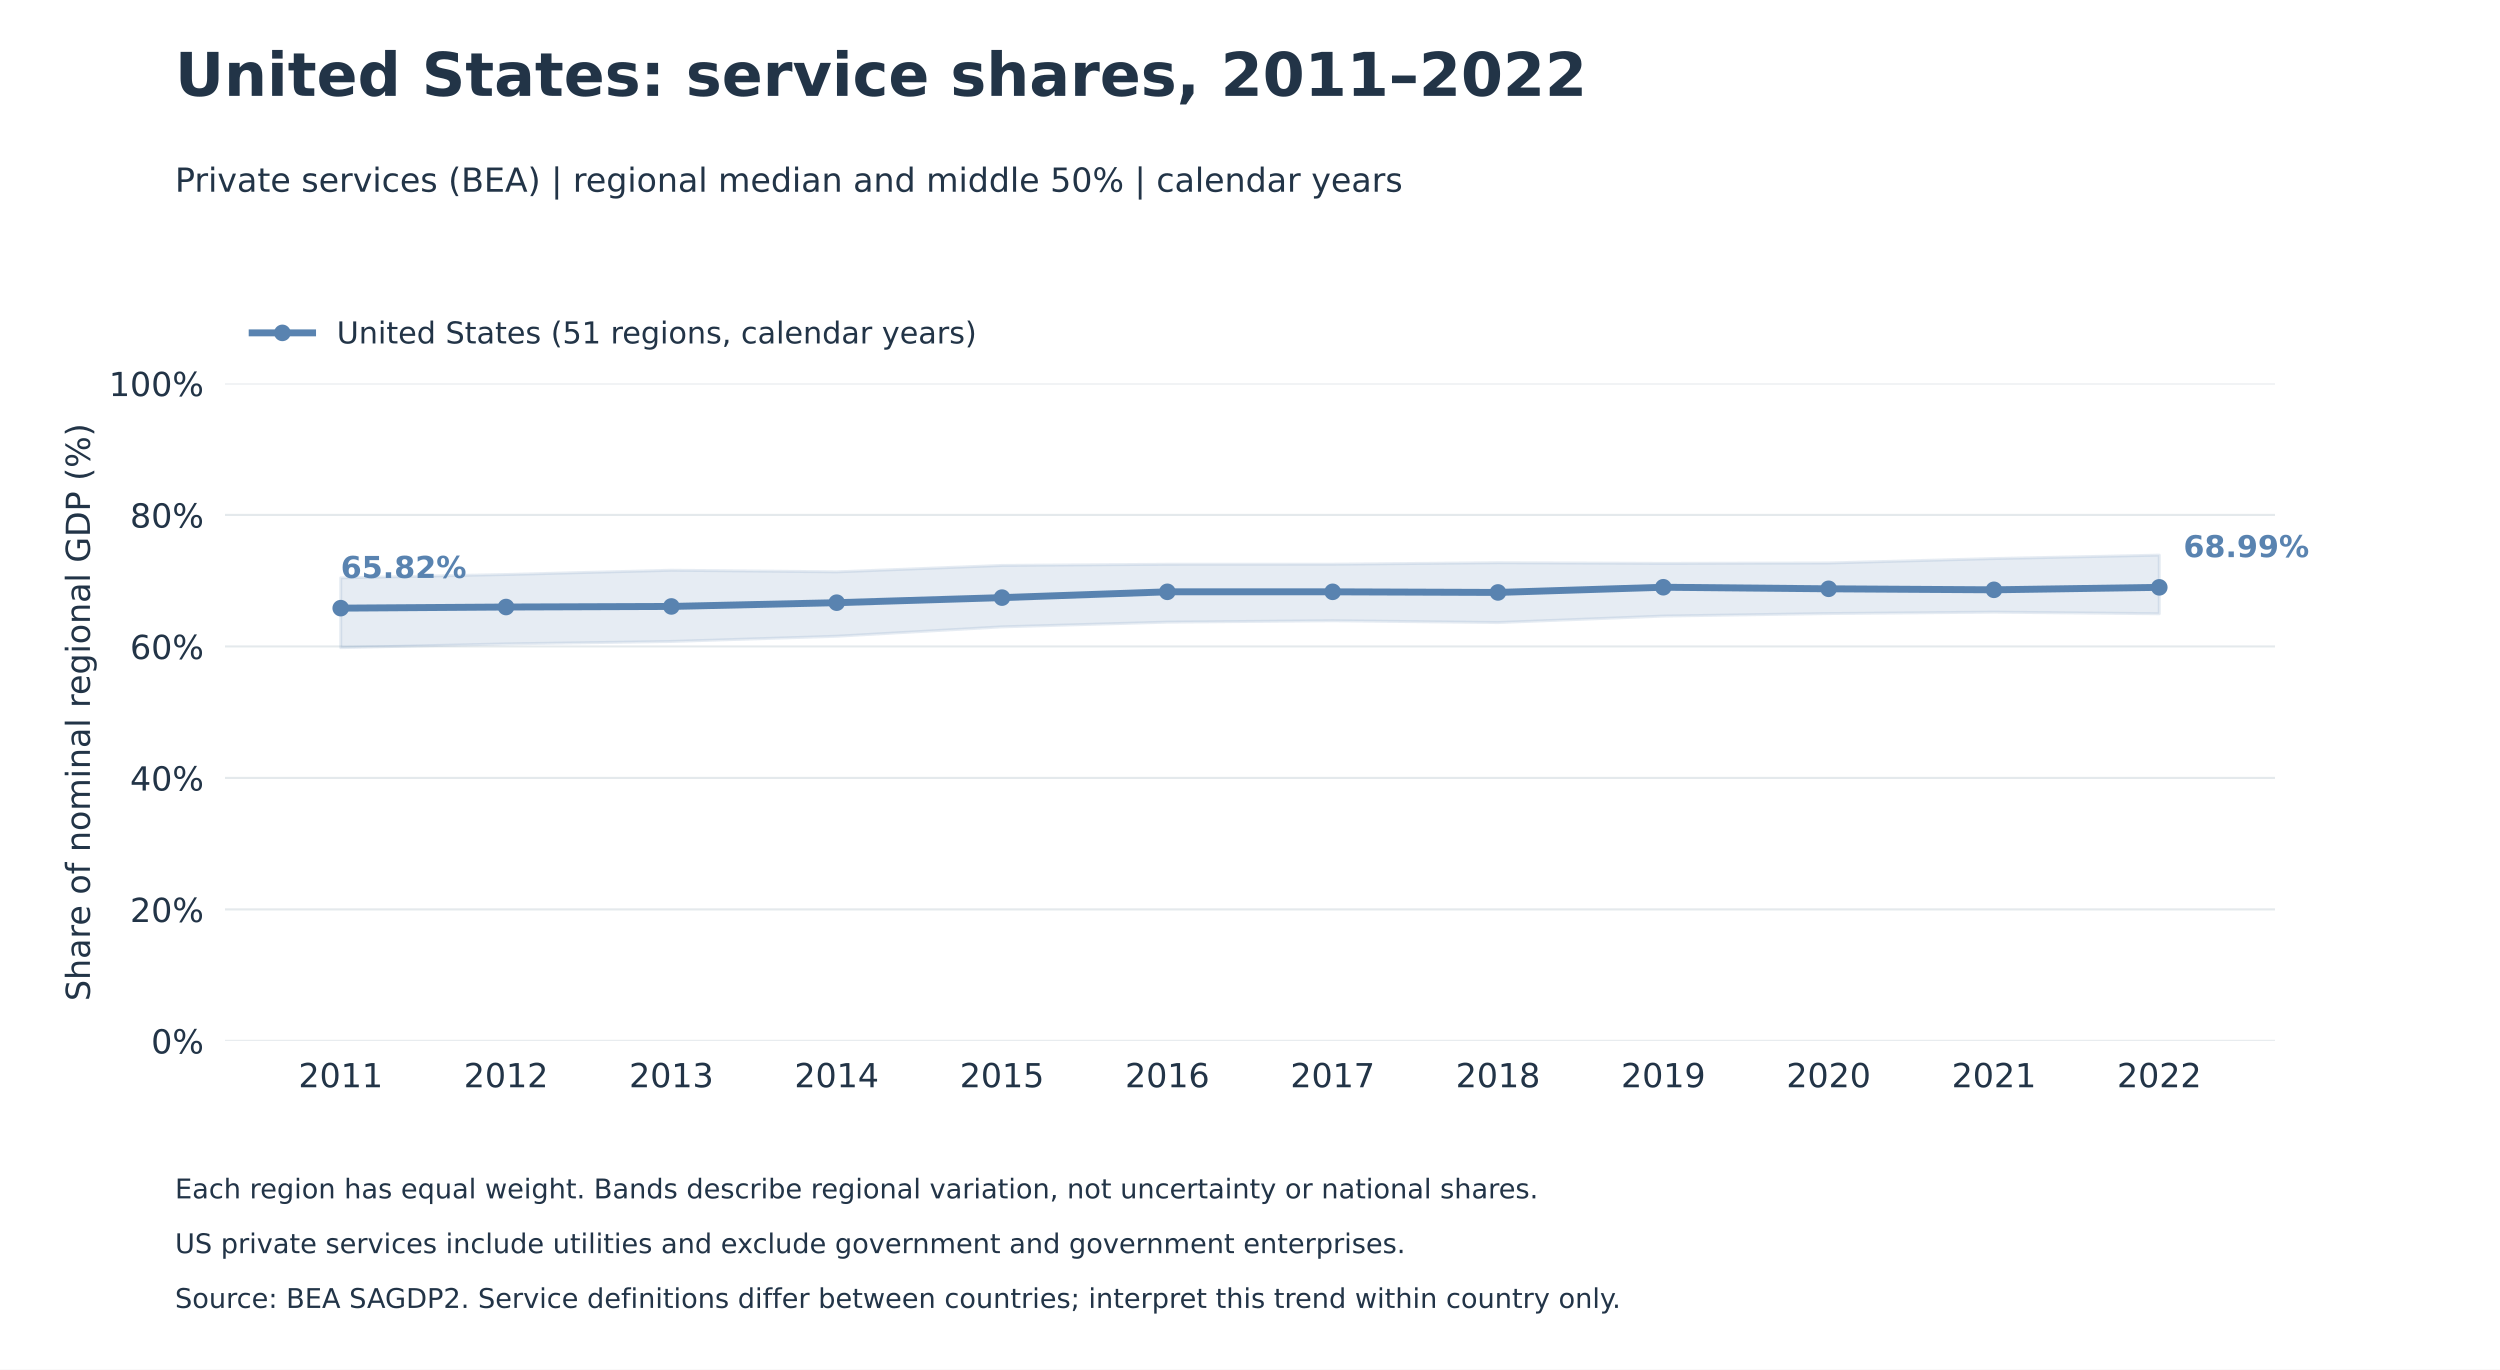
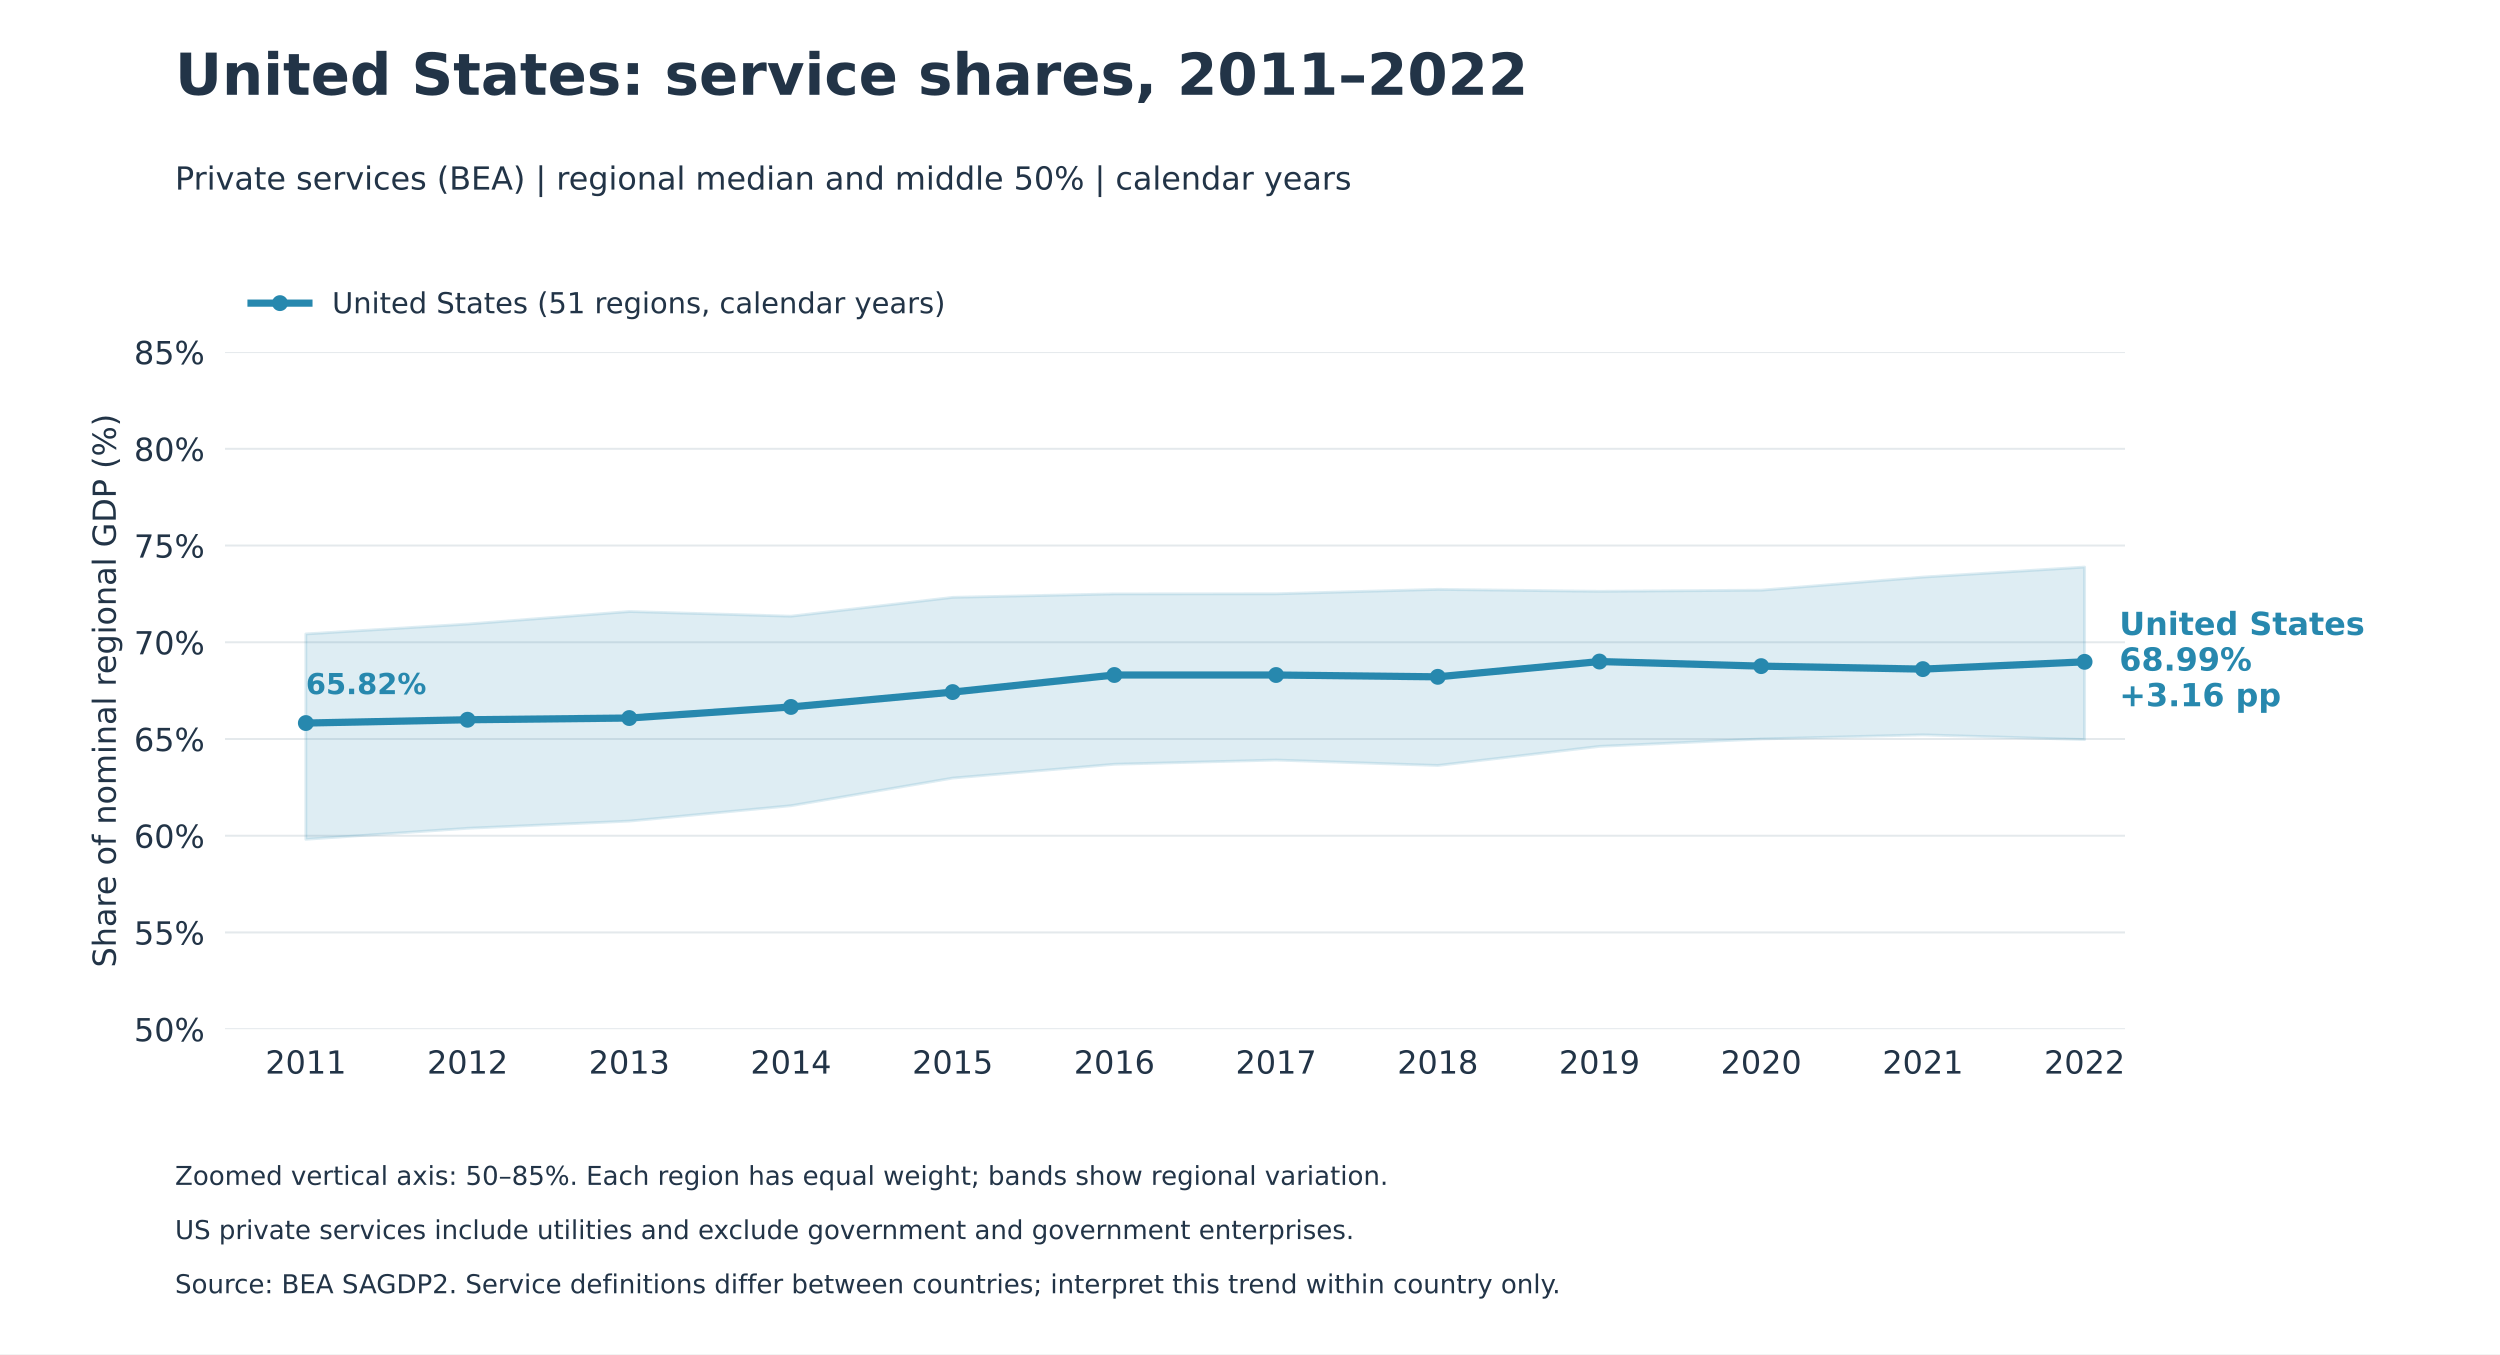
- <svg xmlns="http://www.w3.org/2000/svg" xmlns:xlink="http://www.w3.org/1999/xlink" width="828pt" height="453.6pt" viewBox="0 0 828 453.6" version="1.1">
+ <svg xmlns="http://www.w3.org/2000/svg" xmlns:xlink="http://www.w3.org/1999/xlink" width="864pt" height="468pt" viewBox="0 0 864 468" version="1.1">
  <defs>
    <style type="text/css">*{stroke-linejoin: round; stroke-linecap: butt}</style>
  </defs>
  <g id="figure_1">
    <g id="patch_1">
-       <path d="M 0 453.6 L 828 453.6 L 828 0 L 0 0 z " style="fill: #ffffff" />
+       <path d="M 0 468 L 864 468 L 864 0 L 0 0 z " style="fill: #ffffff" />
    </g>
    <g id="axes_1">
      <g id="patch_2">
-         <path d="M 74.52 344.736 L 753.48 344.736 L 753.48 127.008 L 74.52 127.008 z " style="fill: #ffffff" />
+         <path d="M 77.76 355.68 L 734.4 355.68 L 734.4 121.68 L 77.76 121.68 z " style="fill: #ffffff" />
      </g>
      <g id="matplotlib.axis_1">
        <g id="xtick_1">
          <g id="line2d_1" />
          <g id="text_1">
-             <text style="font-size: 11px; font-family: 'DejaVu Sans'; text-anchor: middle; fill: #223447" x="112.848" y="360.094" transform="rotate(-0 112.8484 360.0943)">2011</text>
+             <text style="font-size: 11px; font-family: 'DejaVu Sans'; text-anchor: middle; fill: #223447" x="105.702" y="371.038" transform="rotate(-0 105.7021 371.0383)">2011</text>
          </g>
        </g>
        <g id="xtick_2">
          <g id="line2d_2" />
          <g id="text_2">
-             <text style="font-size: 11px; font-family: 'DejaVu Sans'; text-anchor: middle; fill: #223447" x="167.603" y="360.094" transform="rotate(-0 167.6032 360.0943)">2012</text>
+             <text style="font-size: 11px; font-family: 'DejaVu Sans'; text-anchor: middle; fill: #223447" x="161.586" y="371.038" transform="rotate(-0 161.5864 371.0383)">2012</text>
          </g>
        </g>
        <g id="xtick_3">
          <g id="line2d_3" />
          <g id="text_3">
-             <text style="font-size: 11px; font-family: 'DejaVu Sans'; text-anchor: middle; fill: #223447" x="222.358" y="360.094" transform="rotate(-0 222.3581 360.0943)">2013</text>
+             <text style="font-size: 11px; font-family: 'DejaVu Sans'; text-anchor: middle; fill: #223447" x="217.471" y="371.038" transform="rotate(-0 217.4706 371.0383)">2013</text>
          </g>
        </g>
        <g id="xtick_4">
          <g id="line2d_4" />
          <g id="text_4">
-             <text style="font-size: 11px; font-family: 'DejaVu Sans'; text-anchor: middle; fill: #223447" x="277.113" y="360.094" transform="rotate(-0 277.1129 360.0943)">2014</text>
+             <text style="font-size: 11px; font-family: 'DejaVu Sans'; text-anchor: middle; fill: #223447" x="273.355" y="371.038" transform="rotate(-0 273.3549 371.0383)">2014</text>
          </g>
        </g>
        <g id="xtick_5">
          <g id="line2d_5" />
          <g id="text_5">
-             <text style="font-size: 11px; font-family: 'DejaVu Sans'; text-anchor: middle; fill: #223447" x="331.868" y="360.094" transform="rotate(-0 331.8677 360.0943)">2015</text>
+             <text style="font-size: 11px; font-family: 'DejaVu Sans'; text-anchor: middle; fill: #223447" x="329.239" y="371.038" transform="rotate(-0 329.2391 371.0383)">2015</text>
          </g>
        </g>
        <g id="xtick_6">
          <g id="line2d_6" />
          <g id="text_6">
-             <text style="font-size: 11px; font-family: 'DejaVu Sans'; text-anchor: middle; fill: #223447" x="386.623" y="360.094" transform="rotate(-0 386.6226 360.0943)">2016</text>
+             <text style="font-size: 11px; font-family: 'DejaVu Sans'; text-anchor: middle; fill: #223447" x="385.123" y="371.038" transform="rotate(-0 385.1234 371.0383)">2016</text>
          </g>
        </g>
        <g id="xtick_7">
          <g id="line2d_7" />
          <g id="text_7">
-             <text style="font-size: 11px; font-family: 'DejaVu Sans'; text-anchor: middle; fill: #223447" x="441.377" y="360.094" transform="rotate(-0 441.3774 360.0943)">2017</text>
+             <text style="font-size: 11px; font-family: 'DejaVu Sans'; text-anchor: middle; fill: #223447" x="441.008" y="371.038" transform="rotate(-0 441.0077 371.0383)">2017</text>
          </g>
        </g>
        <g id="xtick_8">
          <g id="line2d_8" />
          <g id="text_8">
-             <text style="font-size: 11px; font-family: 'DejaVu Sans'; text-anchor: middle; fill: #223447" x="496.132" y="360.094" transform="rotate(-0 496.1323 360.0943)">2018</text>
+             <text style="font-size: 11px; font-family: 'DejaVu Sans'; text-anchor: middle; fill: #223447" x="496.892" y="371.038" transform="rotate(-0 496.8919 371.0383)">2018</text>
          </g>
        </g>
        <g id="xtick_9">
          <g id="line2d_9" />
          <g id="text_9">
-             <text style="font-size: 11px; font-family: 'DejaVu Sans'; text-anchor: middle; fill: #223447" x="550.887" y="360.094" transform="rotate(-0 550.8871 360.0943)">2019</text>
+             <text style="font-size: 11px; font-family: 'DejaVu Sans'; text-anchor: middle; fill: #223447" x="552.776" y="371.038" transform="rotate(-0 552.7762 371.0383)">2019</text>
          </g>
        </g>
        <g id="xtick_10">
          <g id="line2d_10" />
          <g id="text_10">
-             <text style="font-size: 11px; font-family: 'DejaVu Sans'; text-anchor: middle; fill: #223447" x="605.642" y="360.094" transform="rotate(-0 605.6419 360.0943)">2020</text>
+             <text style="font-size: 11px; font-family: 'DejaVu Sans'; text-anchor: middle; fill: #223447" x="608.66" y="371.038" transform="rotate(-0 608.6604 371.0383)">2020</text>
          </g>
        </g>
        <g id="xtick_11">
          <g id="line2d_11" />
          <g id="text_11">
-             <text style="font-size: 11px; font-family: 'DejaVu Sans'; text-anchor: middle; fill: #223447" x="660.397" y="360.094" transform="rotate(-0 660.3968 360.0943)">2021</text>
+             <text style="font-size: 11px; font-family: 'DejaVu Sans'; text-anchor: middle; fill: #223447" x="664.545" y="371.038" transform="rotate(-0 664.5447 371.0383)">2021</text>
          </g>
        </g>
        <g id="xtick_12">
          <g id="line2d_12" />
          <g id="text_12">
-             <text style="font-size: 11px; font-family: 'DejaVu Sans'; text-anchor: middle; fill: #223447" x="715.152" y="360.094" transform="rotate(-0 715.1516 360.0943)">2022</text>
+             <text style="font-size: 11px; font-family: 'DejaVu Sans'; text-anchor: middle; fill: #223447" x="720.429" y="371.038" transform="rotate(-0 720.4289 371.0383)">2022</text>
          </g>
        </g>
      </g>
      <g id="matplotlib.axis_2">
        <g id="ytick_1">
          <g id="line2d_13">
-             <path d="M 74.52 344.736 L 753.48 344.736 " clip-path="url(#pea0f3e4ab1)" style="fill: none; stroke: #e4e9ec; stroke-width: 0.7; stroke-linecap: square" />
+             <path d="M 77.76 355.68 L 734.4 355.68 " clip-path="url(#p163450f315)" style="fill: none; stroke: #e4e9ec; stroke-width: 0.7; stroke-linecap: square" />
          </g>
          <g id="line2d_14" />
          <g id="text_13">
-             <text style="font-size: 11px; font-family: 'DejaVu Sans'; text-anchor: end; fill: #223447" x="67.52" y="348.915" transform="rotate(-0 67.52 348.9151)">0%</text>
+             <text style="font-size: 11px; font-family: 'DejaVu Sans'; text-anchor: end; fill: #223447" x="70.76" y="359.859" transform="rotate(-0 70.76 359.8591)">50%</text>
          </g>
        </g>
        <g id="ytick_2">
          <g id="line2d_15">
-             <path d="M 74.52 301.19 L 753.48 301.19 " clip-path="url(#pea0f3e4ab1)" style="fill: none; stroke: #e4e9ec; stroke-width: 0.7; stroke-linecap: square" />
+             <path d="M 77.76 322.251 L 734.4 322.251 " clip-path="url(#p163450f315)" style="fill: none; stroke: #e4e9ec; stroke-width: 0.7; stroke-linecap: square" />
          </g>
          <g id="line2d_16" />
          <g id="text_14">
-             <text style="font-size: 11px; font-family: 'DejaVu Sans'; text-anchor: end; fill: #223447" x="67.52" y="305.37" transform="rotate(-0 67.52 305.3695)">20%</text>
+             <text style="font-size: 11px; font-family: 'DejaVu Sans'; text-anchor: end; fill: #223447" x="70.76" y="326.431" transform="rotate(-0 70.76 326.4306)">55%</text>
          </g>
        </g>
        <g id="ytick_3">
          <g id="line2d_17">
-             <path d="M 74.52 257.645 L 753.48 257.645 " clip-path="url(#pea0f3e4ab1)" style="fill: none; stroke: #e4e9ec; stroke-width: 0.7; stroke-linecap: square" />
+             <path d="M 77.76 288.823 L 734.4 288.823 " clip-path="url(#p163450f315)" style="fill: none; stroke: #e4e9ec; stroke-width: 0.7; stroke-linecap: square" />
          </g>
          <g id="line2d_18" />
          <g id="text_15">
-             <text style="font-size: 11px; font-family: 'DejaVu Sans'; text-anchor: end; fill: #223447" x="67.52" y="261.824" transform="rotate(-0 67.52 261.8239)">40%</text>
+             <text style="font-size: 11px; font-family: 'DejaVu Sans'; text-anchor: end; fill: #223447" x="70.76" y="293.002" transform="rotate(-0 70.76 293.002)">60%</text>
          </g>
        </g>
        <g id="ytick_4">
          <g id="line2d_19">
-             <path d="M 74.52 214.099 L 753.48 214.099 " clip-path="url(#pea0f3e4ab1)" style="fill: none; stroke: #e4e9ec; stroke-width: 0.7; stroke-linecap: square" />
+             <path d="M 77.76 255.394 L 734.4 255.394 " clip-path="url(#p163450f315)" style="fill: none; stroke: #e4e9ec; stroke-width: 0.7; stroke-linecap: square" />
          </g>
          <g id="line2d_20" />
          <g id="text_16">
-             <text style="font-size: 11px; font-family: 'DejaVu Sans'; text-anchor: end; fill: #223447" x="67.52" y="218.278" transform="rotate(-0 67.52 218.2783)">60%</text>
+             <text style="font-size: 11px; font-family: 'DejaVu Sans'; text-anchor: end; fill: #223447" x="70.76" y="259.573" transform="rotate(-0 70.76 259.5734)">65%</text>
          </g>
        </g>
        <g id="ytick_5">
          <g id="line2d_21">
-             <path d="M 74.52 170.554 L 753.48 170.554 " clip-path="url(#pea0f3e4ab1)" style="fill: none; stroke: #e4e9ec; stroke-width: 0.7; stroke-linecap: square" />
+             <path d="M 77.76 221.966 L 734.4 221.966 " clip-path="url(#p163450f315)" style="fill: none; stroke: #e4e9ec; stroke-width: 0.7; stroke-linecap: square" />
          </g>
          <g id="line2d_22" />
          <g id="text_17">
-             <text style="font-size: 11px; font-family: 'DejaVu Sans'; text-anchor: end; fill: #223447" x="67.52" y="174.733" transform="rotate(-0 67.52 174.7327)">80%</text>
+             <text style="font-size: 11px; font-family: 'DejaVu Sans'; text-anchor: end; fill: #223447" x="70.76" y="226.145" transform="rotate(-0 70.76 226.1449)">70%</text>
          </g>
        </g>
        <g id="ytick_6">
          <g id="line2d_23">
-             <path d="M 74.52 127.008 L 753.48 127.008 " clip-path="url(#pea0f3e4ab1)" style="fill: none; stroke: #e4e9ec; stroke-width: 0.7; stroke-linecap: square" />
+             <path d="M 77.76 188.537 L 734.4 188.537 " clip-path="url(#p163450f315)" style="fill: none; stroke: #e4e9ec; stroke-width: 0.7; stroke-linecap: square" />
          </g>
          <g id="line2d_24" />
          <g id="text_18">
-             <text style="font-size: 11px; font-family: 'DejaVu Sans'; text-anchor: end; fill: #223447" x="67.52" y="131.187" transform="rotate(-0 67.52 131.1871)">100%</text>
-           </g>
-         </g>
-         <g id="text_19">
-           <text style="font-size: 11px; font-family: 'DejaVu Sans'; text-anchor: middle; fill: #223447" x="29.784" y="235.872" transform="rotate(-90 29.78438 235.872)">Share of nominal regional GDP (%)</text>
+             <text style="font-size: 11px; font-family: 'DejaVu Sans'; text-anchor: end; fill: #223447" x="70.76" y="192.716" transform="rotate(-0 70.76 192.7163)">75%</text>
+           </g>
+         </g>
+         <g id="ytick_7">
+           <g id="line2d_25">
+             <path d="M 77.76 155.109 L 734.4 155.109 " clip-path="url(#p163450f315)" style="fill: none; stroke: #e4e9ec; stroke-width: 0.7; stroke-linecap: square" />
+           </g>
+           <g id="line2d_26" />
+           <g id="text_19">
+             <text style="font-size: 11px; font-family: 'DejaVu Sans'; text-anchor: end; fill: #223447" x="70.76" y="159.288" transform="rotate(-0 70.76 159.2877)">80%</text>
+           </g>
+         </g>
+         <g id="ytick_8">
+           <g id="line2d_27">
+             <path d="M 77.76 121.68 L 734.4 121.68 " clip-path="url(#p163450f315)" style="fill: none; stroke: #e4e9ec; stroke-width: 0.7; stroke-linecap: square" />
+           </g>
+           <g id="line2d_28" />
+           <g id="text_20">
+             <text style="font-size: 11px; font-family: 'DejaVu Sans'; text-anchor: end; fill: #223447" x="70.76" y="125.859" transform="rotate(-0 70.76 125.8591)">85%</text>
+           </g>
+         </g>
+         <g id="text_21">
+           <text style="font-size: 11px; font-family: 'DejaVu Sans'; text-anchor: middle; fill: #223447" x="40.023" y="238.68" transform="rotate(-90 40.02313 238.68)">Share of nominal regional GDP (%)</text>
        </g>
      </g>
      <g id="FillBetweenPolyCollection_1">
        <defs>
-           <path id="m29b7ada99e" d="M 112.848 -262.21 L 112.848 -239.099 L 167.603 -240.338 L 222.358 -241.147 L 277.113 -242.878 L 331.868 -245.987 L 386.623 -247.543 L 441.377 -248.016 L 496.132 -247.407 L 550.887 -249.556 L 605.642 -250.392 L 660.397 -250.855 L 715.152 -250.323 L 715.152 -269.737 L 715.152 -269.737 L 660.397 -268.608 L 605.642 -267.137 L 550.887 -267.007 L 496.132 -267.228 L 441.377 -266.729 L 386.623 -266.716 L 331.868 -266.328 L 277.113 -264.206 L 222.358 -264.734 L 167.603 -263.324 L 112.848 -262.21 z " style="stroke: #5983b0; stroke-opacity: 0.15" />
+           <path id="m2b3638ce27" d="M 105.702 -248.911 L 105.702 -177.943 L 161.586 -181.747 L 217.471 -184.232 L 273.355 -189.549 L 329.239 -199.095 L 385.123 -203.871 L 441.008 -205.326 L 496.892 -203.453 L 552.776 -210.053 L 608.66 -212.621 L 664.545 -214.043 L 720.429 -212.41 L 720.429 -272.021 L 720.429 -272.021 L 664.545 -268.556 L 608.66 -264.037 L 552.776 -263.64 L 496.892 -264.318 L 441.008 -262.786 L 385.123 -262.747 L 329.239 -261.554 L 273.355 -255.04 L 217.471 -256.659 L 161.586 -252.329 L 105.702 -248.911 z " style="stroke: #2788ae; stroke-opacity: 0.15" />
        </defs>
-         <g clip-path="url(#pea0f3e4ab1)">
-           <use xlink:href="#m29b7ada99e" x="0" y="453.6" style="fill: #5983b0; fill-opacity: 0.15; stroke: #5983b0; stroke-opacity: 0.15" />
-         </g>
-       </g>
-       <g id="line2d_25">
-         <path d="M 112.848 201.419 L 167.603 201.048 L 222.358 200.855 L 277.113 199.607 L 331.868 197.933 L 386.623 196.011 L 441.377 196.012 L 496.132 196.216 L 550.887 194.496 L 605.642 195.012 L 660.397 195.348 L 715.152 194.529 " clip-path="url(#pea0f3e4ab1)" style="fill: none; stroke: #5983b0; stroke-width: 2.3; stroke-linecap: square" />
+         <g clip-path="url(#p163450f315)">
+           <use xlink:href="#m2b3638ce27" x="0" y="468" style="fill: #2788ae; fill-opacity: 0.15; stroke: #2788ae; stroke-opacity: 0.15" />
+         </g>
+       </g>
+       <g id="line2d_29">
+         <path d="M 105.702 249.886 L 161.586 248.747 L 217.471 248.153 L 273.355 244.322 L 329.239 239.181 L 385.123 233.279 L 441.008 233.284 L 496.892 233.911 L 552.776 228.628 L 608.66 230.213 L 664.545 231.246 L 720.429 228.728 " clip-path="url(#p163450f315)" style="fill: none; stroke: #2788ae; stroke-width: 2.5; stroke-linecap: square" />
        <defs>
-           <path id="m11cc2bf9a2" d="M 0 2.25 C 0.597 2.25 1.169 2.013 1.591 1.591 C 2.013 1.169 2.25 0.597 2.25 0 C 2.25 -0.597 2.013 -1.169 1.591 -1.591 C 1.169 -2.013 0.597 -2.25 0 -2.25 C -0.597 -2.25 -1.169 -2.013 -1.591 -1.591 C -2.013 -1.169 -2.25 -0.597 -2.25 0 C -2.25 0.597 -2.013 1.169 -1.591 1.591 C -1.169 2.013 -0.597 2.25 0 2.25 z " style="stroke: #5983b0" />
+           <path id="mc8d33d3ed7" d="M 0 2.25 C 0.597 2.25 1.169 2.013 1.591 1.591 C 2.013 1.169 2.25 0.597 2.25 0 C 2.25 -0.597 2.013 -1.169 1.591 -1.591 C 1.169 -2.013 0.597 -2.25 0 -2.25 C -0.597 -2.25 -1.169 -2.013 -1.591 -1.591 C -2.013 -1.169 -2.25 -0.597 -2.25 0 C -2.25 0.597 -2.013 1.169 -1.591 1.591 C -1.169 2.013 -0.597 2.25 0 2.25 z " style="stroke: #2788ae" />
        </defs>
-         <g clip-path="url(#pea0f3e4ab1)">
-           <use xlink:href="#m11cc2bf9a2" x="112.848" y="201.419" style="fill: #5983b0; stroke: #5983b0" />
-           <use xlink:href="#m11cc2bf9a2" x="167.603" y="201.048" style="fill: #5983b0; stroke: #5983b0" />
-           <use xlink:href="#m11cc2bf9a2" x="222.358" y="200.855" style="fill: #5983b0; stroke: #5983b0" />
-           <use xlink:href="#m11cc2bf9a2" x="277.113" y="199.607" style="fill: #5983b0; stroke: #5983b0" />
-           <use xlink:href="#m11cc2bf9a2" x="331.868" y="197.933" style="fill: #5983b0; stroke: #5983b0" />
-           <use xlink:href="#m11cc2bf9a2" x="386.623" y="196.011" style="fill: #5983b0; stroke: #5983b0" />
-           <use xlink:href="#m11cc2bf9a2" x="441.377" y="196.012" style="fill: #5983b0; stroke: #5983b0" />
-           <use xlink:href="#m11cc2bf9a2" x="496.132" y="196.216" style="fill: #5983b0; stroke: #5983b0" />
-           <use xlink:href="#m11cc2bf9a2" x="550.887" y="194.496" style="fill: #5983b0; stroke: #5983b0" />
-           <use xlink:href="#m11cc2bf9a2" x="605.642" y="195.012" style="fill: #5983b0; stroke: #5983b0" />
-           <use xlink:href="#m11cc2bf9a2" x="660.397" y="195.348" style="fill: #5983b0; stroke: #5983b0" />
-           <use xlink:href="#m11cc2bf9a2" x="715.152" y="194.529" style="fill: #5983b0; stroke: #5983b0" />
-         </g>
-       </g>
-       <g id="text_20">
-         <text style="font-weight: 700; font-size: 10px; font-family: 'DejaVu Sans'; text-anchor: start; fill: #5983b0" x="112.848" y="191.419" transform="rotate(-0 112.8484 191.419)">65.82%</text>
-       </g>
-       <g id="text_21">
-         <text style="font-weight: 700; font-size: 10px; font-family: 'DejaVu Sans'; text-anchor: start; fill: #5983b0" x="723.152" y="184.529" transform="rotate(-0 723.1516 184.5287)">68.99%</text>
+         <g clip-path="url(#p163450f315)">
+           <use xlink:href="#mc8d33d3ed7" x="105.702" y="249.886" style="fill: #2788ae; stroke: #2788ae" />
+           <use xlink:href="#mc8d33d3ed7" x="161.586" y="248.747" style="fill: #2788ae; stroke: #2788ae" />
+           <use xlink:href="#mc8d33d3ed7" x="217.471" y="248.153" style="fill: #2788ae; stroke: #2788ae" />
+           <use xlink:href="#mc8d33d3ed7" x="273.355" y="244.322" style="fill: #2788ae; stroke: #2788ae" />
+           <use xlink:href="#mc8d33d3ed7" x="329.239" y="239.181" style="fill: #2788ae; stroke: #2788ae" />
+           <use xlink:href="#mc8d33d3ed7" x="385.123" y="233.279" style="fill: #2788ae; stroke: #2788ae" />
+           <use xlink:href="#mc8d33d3ed7" x="441.008" y="233.284" style="fill: #2788ae; stroke: #2788ae" />
+           <use xlink:href="#mc8d33d3ed7" x="496.892" y="233.911" style="fill: #2788ae; stroke: #2788ae" />
+           <use xlink:href="#mc8d33d3ed7" x="552.776" y="228.628" style="fill: #2788ae; stroke: #2788ae" />
+           <use xlink:href="#mc8d33d3ed7" x="608.66" y="230.213" style="fill: #2788ae; stroke: #2788ae" />
+           <use xlink:href="#mc8d33d3ed7" x="664.545" y="231.246" style="fill: #2788ae; stroke: #2788ae" />
+           <use xlink:href="#mc8d33d3ed7" x="720.429" y="228.728" style="fill: #2788ae; stroke: #2788ae" />
+         </g>
+       </g>
+       <g id="text_22">
+         <text style="font-weight: 700; font-size: 10px; font-family: 'DejaVu Sans'; text-anchor: start; fill: #2788ae" x="105.702" y="239.886" transform="rotate(-0 105.7021 239.8861)">65.82%</text>
+       </g>
+       <g id="text_23">
+         <text style="font-weight: 700; font-size: 11px; font-family: 'DejaVu Sans'; fill: #2788ae" transform="translate(732.4289 219.446)">United States</text>
+         <text style="font-weight: 700; font-size: 11px; font-family: 'DejaVu Sans'; fill: #2788ae" transform="translate(732.4289 231.7636)">68.99%</text>
+         <text style="font-weight: 700; font-size: 11px; font-family: 'DejaVu Sans'; fill: #2788ae" transform="translate(732.4289 244.0812)">+3.16 pp</text>
      </g>
      <g id="legend_1">
-         <g id="line2d_26">
-           <path d="M 83.52 110.251 L 93.52 110.251 L 103.52 110.251 " style="fill: none; stroke: #5983b0; stroke-width: 2.3; stroke-linecap: square" />
+         <g id="line2d_30">
+           <path d="M 86.76 104.76 L 96.76 104.76 L 106.76 104.76 " style="fill: none; stroke: #2788ae; stroke-width: 2.5; stroke-linecap: square" />
          <g>
-             <use xlink:href="#m11cc2bf9a2" x="93.52" y="110.251" style="fill: #5983b0; stroke: #5983b0" />
-           </g>
-         </g>
-         <g id="text_22">
-           <text style="font-size: 10px; font-family: 'DejaVu Sans'; text-anchor: start; fill: #223447" x="111.52" y="113.751" transform="rotate(-0 111.52 113.751)">United States (51 regions, calendar years)</text>
-         </g>
-       </g>
-     </g>
-     <g id="text_23">
-       <text style="font-weight: 700; font-size: 20px; font-family: 'DejaVu Sans'; text-anchor: start; fill: #223447" x="57.96" y="31.752" transform="rotate(-0 57.96 31.752)">United States: service shares, 2011–2022</text>
-     </g>
-     <g id="text_24">
-       <text style="font-size: 11px; font-family: 'DejaVu Sans'; text-anchor: start; fill: #223447" x="57.96" y="63.504" transform="rotate(-0 57.96 63.504)">Private services (BEA) | regional median and middle 50% | calendar years</text>
+             <use xlink:href="#mc8d33d3ed7" x="96.76" y="104.76" style="fill: #2788ae; stroke: #2788ae" />
+           </g>
+         </g>
+         <g id="text_24">
+           <text style="font-size: 10px; font-family: 'DejaVu Sans'; text-anchor: start; fill: #223447" x="114.76" y="108.26" transform="rotate(-0 114.76 108.2603)">United States (51 regions, calendar years)</text>
+         </g>
+       </g>
    </g>
    <g id="text_25">
-       <text style="font-size: 9px; font-family: 'DejaVu Sans'; text-anchor: start; fill: #223447" x="57.96" y="396.9" transform="rotate(-0 57.96 396.9)">Each region has equal weight. Bands describe regional variation, not uncertainty or national shares.</text>
+       <text style="font-weight: 700; font-size: 20px; font-family: 'DejaVu Sans'; text-anchor: start; fill: #223447" x="60.48" y="32.76" transform="rotate(-0 60.48 32.76)">United States: service shares, 2011–2022</text>
    </g>
    <g id="text_26">
-       <text style="font-size: 9px; font-family: 'DejaVu Sans'; text-anchor: start; fill: #223447" x="57.96" y="415.044" transform="rotate(-0 57.96 415.044)">US private services include utilities and exclude government and government enterprises.</text>
+       <text style="font-size: 11px; font-family: 'DejaVu Sans'; text-anchor: start; fill: #223447" x="60.48" y="65.52" transform="rotate(-0 60.48 65.52)">Private services (BEA) | regional median and middle 50% | calendar years</text>
    </g>
    <g id="text_27">
-       <text style="font-size: 9px; font-family: 'DejaVu Sans'; text-anchor: start; fill: #223447" x="57.96" y="433.188" transform="rotate(-0 57.96 433.188)">Source: BEA SAGDP2. Service definitions differ between countries; interpret this trend within country only.</text>
+       <text style="font-size: 9px; font-family: 'DejaVu Sans'; text-anchor: start; fill: #223447" x="60.48" y="409.5" transform="rotate(-0 60.48 409.5)">Zoomed vertical axis: 50–85%. Each region has equal weight; bands show regional variation.</text>
+     </g>
+     <g id="text_28">
+       <text style="font-size: 9px; font-family: 'DejaVu Sans'; text-anchor: start; fill: #223447" x="60.48" y="428.22" transform="rotate(-0 60.48 428.22)">US private services include utilities and exclude government and government enterprises.</text>
+     </g>
+     <g id="text_29">
+       <text style="font-size: 9px; font-family: 'DejaVu Sans'; text-anchor: start; fill: #223447" x="60.48" y="446.94" transform="rotate(-0 60.48 446.94)">Source: BEA SAGDP2. Service definitions differ between countries; interpret this trend within country only.</text>
    </g>
  </g>
  <defs>
-     <clipPath id="pea0f3e4ab1">
-       <rect x="74.52" y="127.008" width="678.96" height="217.728" />
+     <clipPath id="p163450f315">
+       <rect x="77.76" y="121.68" width="656.64" height="234" />
    </clipPath>
  </defs>
</svg>
